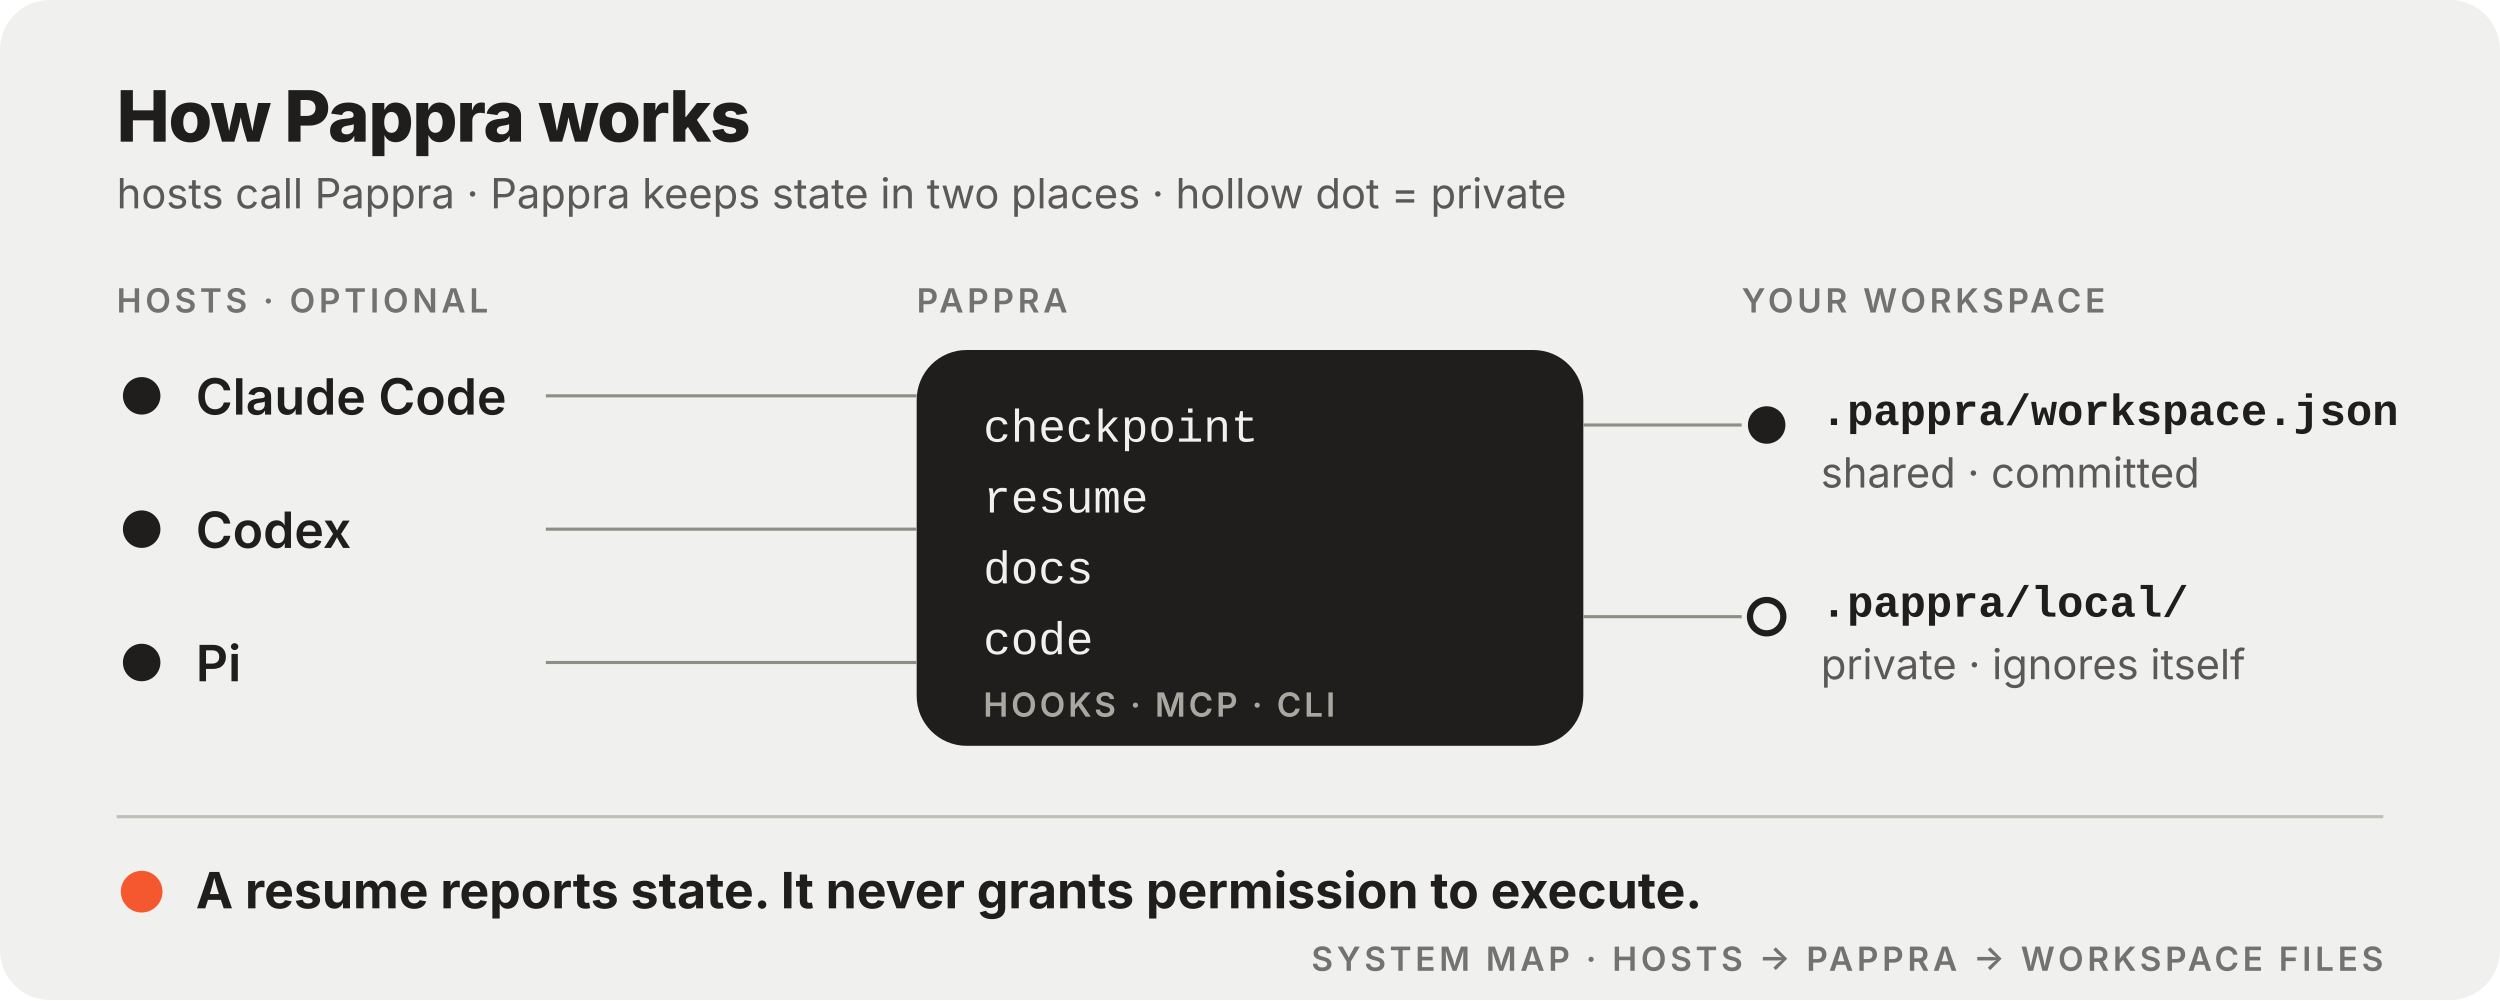
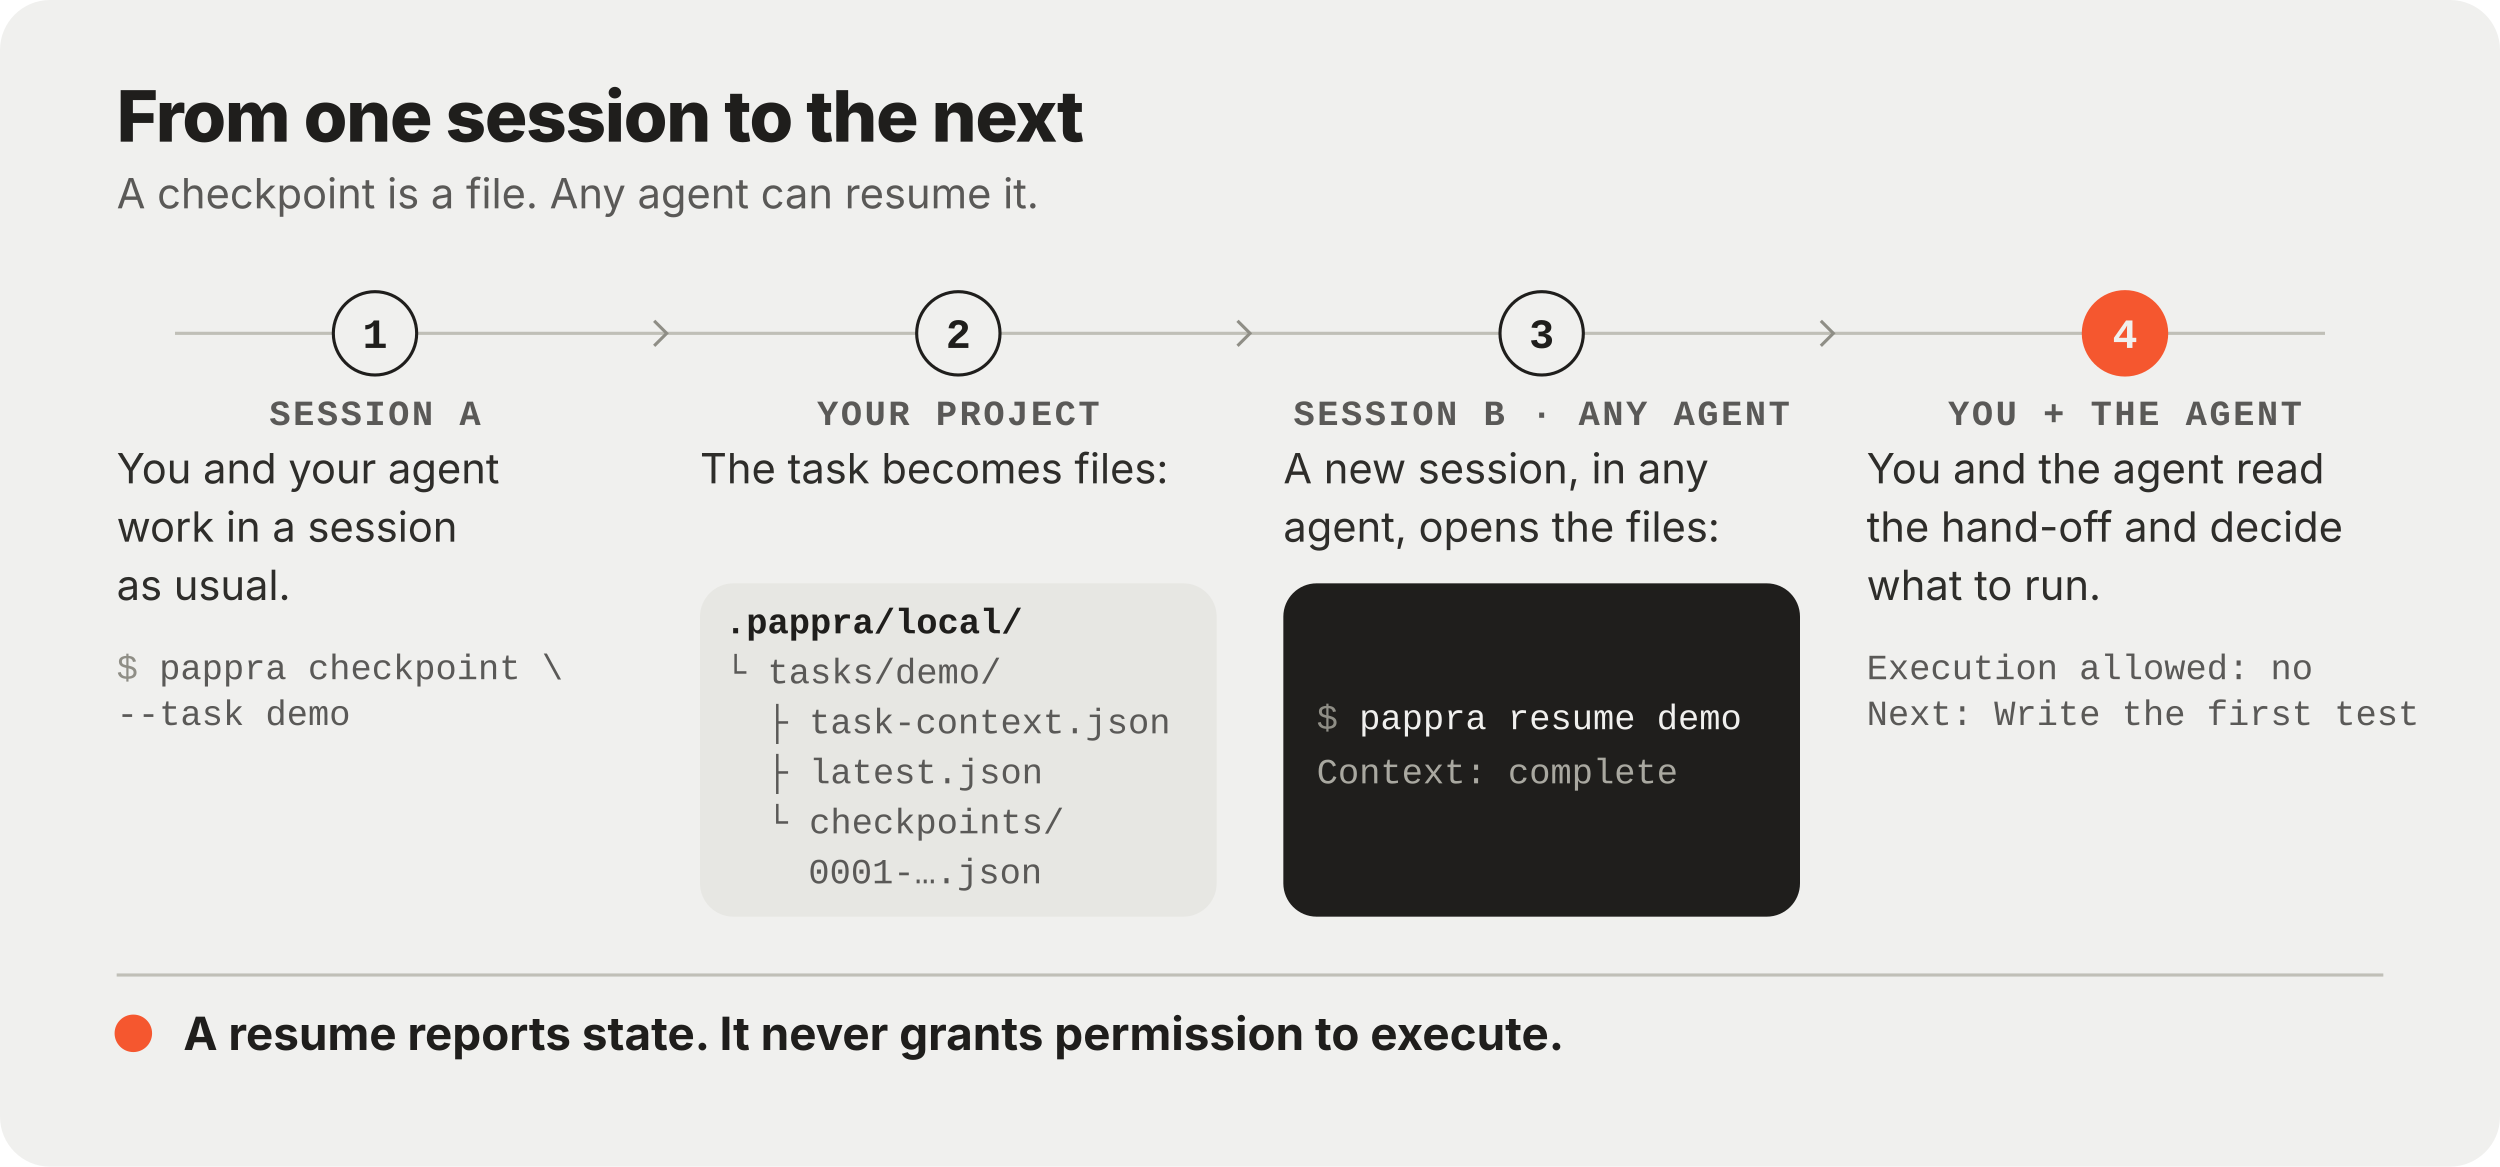
- <svg xmlns="http://www.w3.org/2000/svg" width="1200" height="480" viewBox="0 0 1200 480" role="img" aria-labelledby="title desc">
-   <rect width="1200" height="480" rx="24" fill="#F0F0EE" />
+ <svg xmlns="http://www.w3.org/2000/svg" width="1200" height="560" viewBox="0 0 1200 560" role="img" aria-labelledby="title desc">
+   <rect width="1200" height="560" rx="24" fill="#F0F0EE" />
  <g font-family="-apple-system, BlinkMacSystemFont, 'Segoe UI', 'PingFang SC', sans-serif">
-     <text x="56" y="68" font-size="34" font-weight="800" letter-spacing="-0.6" fill="#1F1E1C">How Pappra works</text>
-     <text x="56" y="100" font-size="20" fill="#5A5957">hosts call Pappra · Pappra keeps state in two places · hollow dot = private</text>
-     <g font-size="16" font-weight="600" letter-spacing="1.8" fill="#727270">
-       <text x="56" y="150">HOSTS · OPTIONAL</text>
-       <text x="440" y="150">PAPPRA</text>
-       <text x="836" y="150">YOUR WORKSPACE</text>
+     <text x="56" y="68" font-size="34" font-weight="800" letter-spacing="-0.6" fill="#1F1E1C">From one session to the next</text>
+     <text x="56" y="100" font-size="20" fill="#5A5957">A checkpoint is a file. Any agent can resume it.</text>
+   </g>
+   <line x1="84" y1="160" x2="1116" y2="160" stroke="#C0BFB7" stroke-width="1.5" />
+   <g stroke="#8F8E86" stroke-width="1.5" fill="none">
+     <path d="M314 154 L320 160 L314 166" />
+     <path d="M594 154 L600 160 L594 166" />
+     <path d="M874 154 L880 160 L874 166" />
+   </g>
+   <g font-family="ui-monospace, SFMono-Regular, Menlo, Consolas, 'Liberation Mono', monospace" font-size="20" font-weight="700" text-anchor="middle">
+     <circle cx="180" cy="160" r="20" fill="#F0F0EE" stroke="#1F1E1C" stroke-width="1.5" />
+     <circle cx="460" cy="160" r="20" fill="#F0F0EE" stroke="#1F1E1C" stroke-width="1.5" />
+     <circle cx="740" cy="160" r="20" fill="#F0F0EE" stroke="#1F1E1C" stroke-width="1.5" />
+     <circle cx="1020" cy="160" r="20" fill="#F5572F" stroke="#F5572F" stroke-width="1.5" />
+     <g fill="#1F1E1C">
+       <text x="180" y="167">1</text>
+       <text x="460" y="167">2</text>
+       <text x="740" y="167">3</text>
    </g>
-     <g font-size="24" font-weight="600" fill="#1F1E1C">
-       <circle cx="68" cy="190" r="9" fill="#1F1E1C" />
-       <text x="94" y="199">Claude Code</text>
-       <circle cx="68" cy="254" r="9" fill="#1F1E1C" />
-       <text x="94" y="263">Codex</text>
-       <circle cx="68" cy="318" r="9" fill="#1F1E1C" />
-       <text x="94" y="327">Pi</text>
-     </g>
-     <rect x="440" y="168" width="320" height="190" rx="24" fill="#1F1E1C" />
-     <g font-family="ui-monospace, SFMono-Regular, Menlo, Consolas, 'Liberation Mono', monospace" font-size="22" fill="#F0F0EE">
-       <text x="472" y="212">checkpoint</text>
-       <text x="472" y="246">resume</text>
-       <text x="472" y="280">docs</text>
-       <text x="472" y="314">code</text>
-     </g>
-     <text x="472" y="344" font-size="16" font-weight="600" letter-spacing="1.4" fill="#A9A8A0">HOOKS · MCP · CLI</text>
-     <circle cx="848" cy="204" r="9" fill="#1F1E1C" />
-     <text x="874" y="204" font-family="ui-monospace, SFMono-Regular, Menlo, Consolas, 'Liberation Mono', monospace" font-size="21" font-weight="700" fill="#1F1E1C">.pappra/workspace.json</text>
-     <text x="874" y="234" font-size="20" fill="#5A5957">shared · committed</text>
-     <circle cx="848" cy="296" r="8" fill="#F0F0EE" stroke="#1F1E1C" stroke-width="3" />
-     <text x="874" y="296" font-family="ui-monospace, SFMono-Regular, Menlo, Consolas, 'Liberation Mono', monospace" font-size="21" font-weight="700" fill="#1F1E1C">.pappra/local/</text>
-     <text x="874" y="326" font-size="20" fill="#5A5957">private · ignores itself</text>
-     <g stroke="#8F8E86" stroke-width="1.5" fill="none">
-       <path d="M262 190 H440" />
-       <path d="M262 254 H440" />
-       <path d="M262 318 H440" />
-       <path d="M760 204 H836" />
-       <path d="M760 296 H836" />
-     </g>
-     <line x1="56" y1="392" x2="1144" y2="392" stroke="#C0BFB7" stroke-width="1.5" />
-     <circle cx="68" cy="428" r="10" fill="#F5572F" />
-     <text x="94" y="436" font-size="24" font-weight="700" fill="#1F1E1C">A resume reports state. It never grants permission to execute.</text>
-     <text x="1144" y="466" text-anchor="end" font-size="16" font-weight="600" letter-spacing="1.8" fill="#727270">SYSTEM MAP · HOSTS → PAPPRA → WORKSPACE FILES</text>
+     <text x="1020" y="167" fill="#F0F0EE">4</text>
  </g>
+   <g font-family="ui-monospace, SFMono-Regular, Menlo, Consolas, 'Liberation Mono', monospace" font-size="17" font-weight="700" letter-spacing="1.2" fill="#5A5957" text-anchor="middle">
+     <text x="180" y="204">SESSION A</text>
+     <text x="460" y="204">YOUR PROJECT</text>
+     <text x="740" y="204">SESSION B · ANY AGENT</text>
+     <text x="1020" y="204">YOU + THE AGENT</text>
+   </g>
+   <g font-family="-apple-system, BlinkMacSystemFont, 'Segoe UI', 'PingFang SC', sans-serif" font-size="20" fill="#2E2D2A">
+     <text x="56" y="232">You and your agent</text>
+     <text x="56" y="260">work in a session</text>
+     <text x="56" y="288">as usual.</text>
+   </g>
+   <g font-family="ui-monospace, SFMono-Regular, Menlo, Consolas, 'Liberation Mono', monospace" font-size="17" fill="#5A5957">
+     <text x="56" y="326">
+       <tspan fill="#8F8E86">$</tspan> pappra checkpoint \</text>
+     <text x="56" y="348">  --task demo</text>
+   </g>
+   <g font-family="-apple-system, BlinkMacSystemFont, 'Segoe UI', 'PingFang SC', sans-serif" font-size="20" fill="#2E2D2A">
+     <text x="336" y="232">The task becomes files:</text>
+   </g>
+   <rect x="336" y="280" width="248" height="160" rx="16" fill="#E7E7E3" />
+   <g font-family="ui-monospace, SFMono-Regular, Menlo, Consolas, 'Liberation Mono', monospace" font-size="17" fill="#5A5957">
+     <text x="348" y="304" font-weight="700" fill="#1F1E1C">.pappra/local/</text>
+     <text x="348" y="328">└ tasks/demo/</text>
+     <text x="368" y="352">├ task-context.json</text>
+     <text x="368" y="376">├ latest.json</text>
+     <text x="368" y="400">└ checkpoints/</text>
+     <text x="388" y="424">0001-….json</text>
+   </g>
+   <g font-family="-apple-system, BlinkMacSystemFont, 'Segoe UI', 'PingFang SC', sans-serif" font-size="20" fill="#2E2D2A">
+     <text x="616" y="232">A new session, in any</text>
+     <text x="616" y="260">agent, opens the files:</text>
+   </g>
+   <rect x="616" y="280" width="248" height="160" rx="16" fill="#1F1E1C" />
+   <g font-family="ui-monospace, SFMono-Regular, Menlo, Consolas, 'Liberation Mono', monospace" font-size="17">
+     <text x="632" y="350" fill="#F0F0EE">
+       <tspan fill="#8F8E86">$</tspan> pappra resume demo</text>
+     <text x="632" y="376" fill="#A9A8A0">Context: complete</text>
+   </g>
+   <g font-family="-apple-system, BlinkMacSystemFont, 'Segoe UI', 'PingFang SC', sans-serif" font-size="20" fill="#2E2D2A">
+     <text x="896" y="232">You and the agent read</text>
+     <text x="896" y="260">the hand-off and decide</text>
+     <text x="896" y="288">what to run.</text>
+   </g>
+   <g font-family="ui-monospace, SFMono-Regular, Menlo, Consolas, 'Liberation Mono', monospace" font-size="17" fill="#5A5957">
+     <text x="896" y="326">Execution allowed: no</text>
+     <text x="896" y="348">Next: Write the first test</text>
+   </g>
+   <line x1="56" y1="468" x2="1144" y2="468" stroke="#C0BFB7" stroke-width="1.5" />
+   <circle cx="64" cy="496" r="9" fill="#F5572F" />
+   <text x="88" y="504" font-family="-apple-system, BlinkMacSystemFont, 'Segoe UI', 'PingFang SC', sans-serif" font-size="22" font-weight="700" fill="#1F1E1C">A resume reports state. It never grants permission to execute.</text>
</svg>
